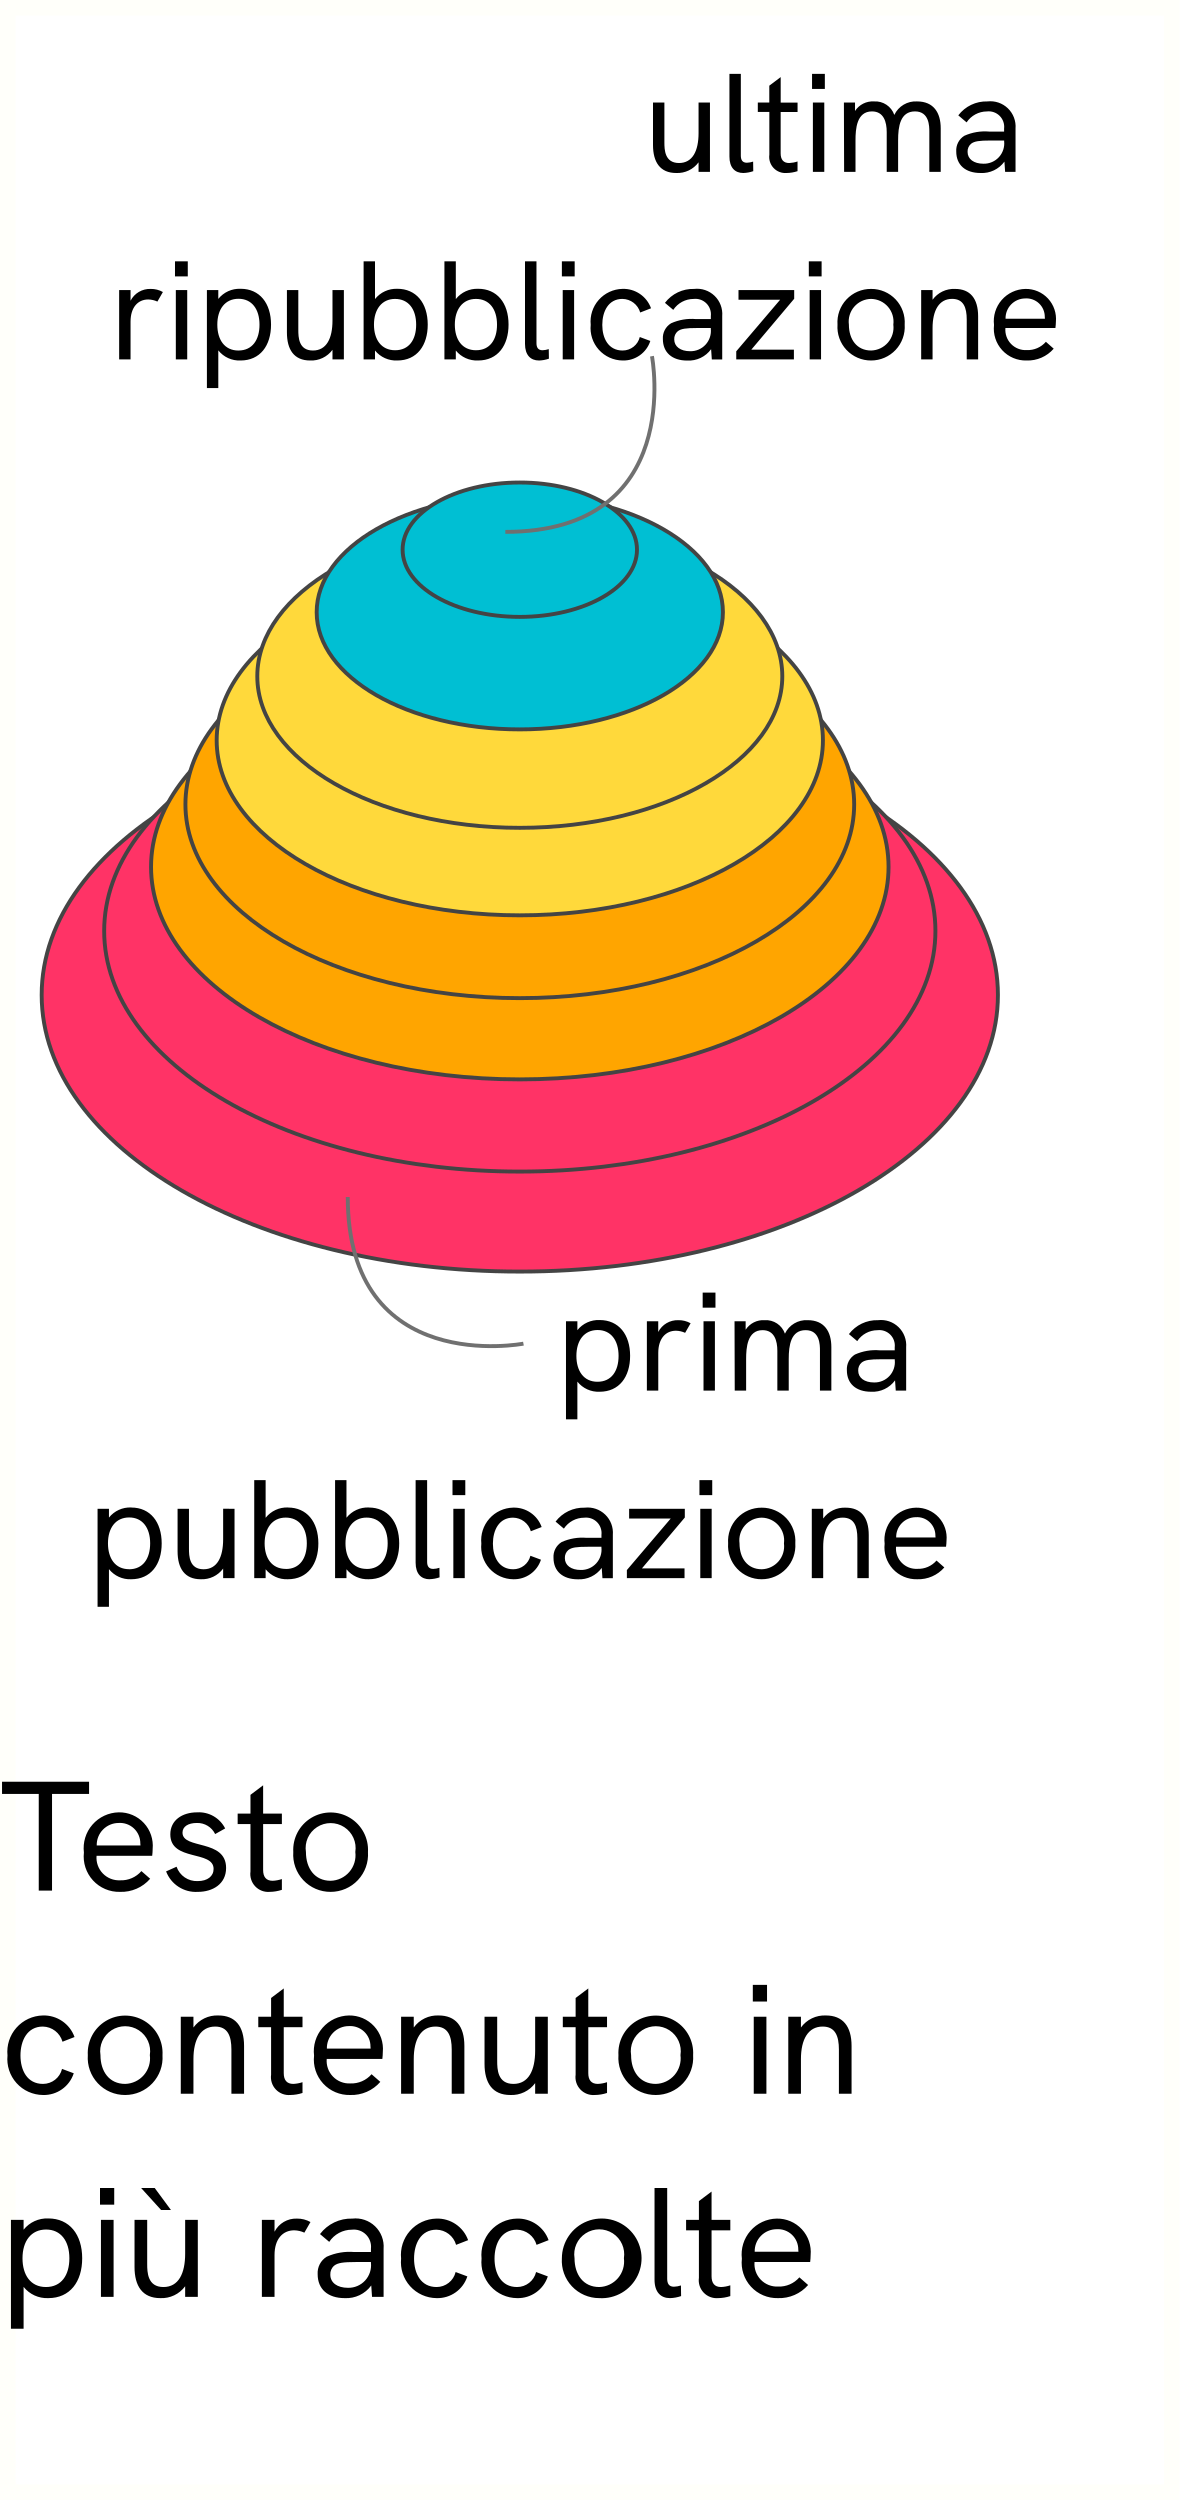
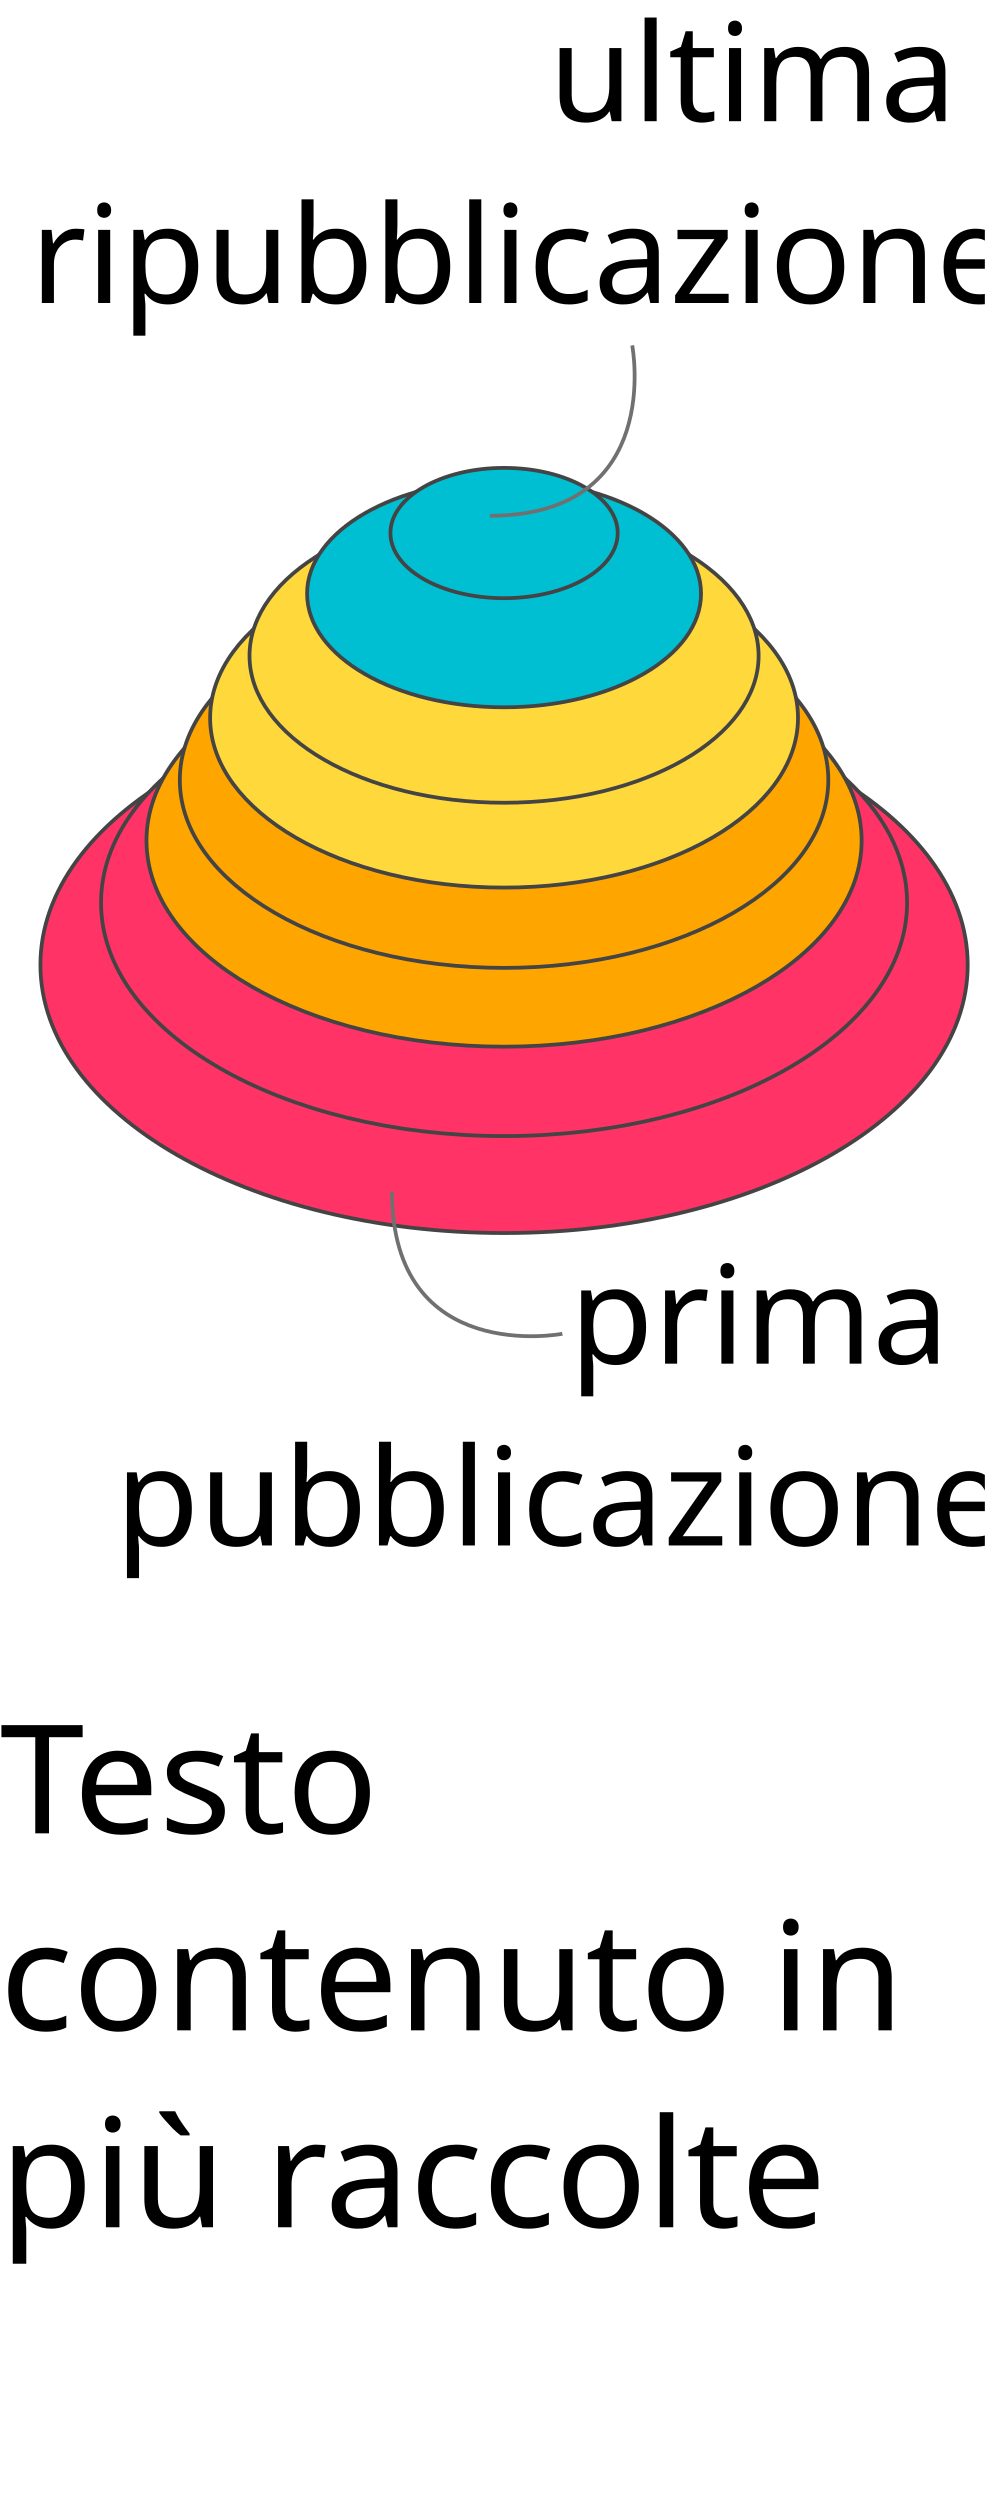
- <svg xmlns="http://www.w3.org/2000/svg" width="75.5" height="160" viewBox="0 0 75.5 160">
-   <g id="Group_4717" data-name="Group 4717" transform="translate(-245 -326)">
-     <g id="Rectangle_13358" data-name="Rectangle 13358" transform="translate(245 326)" fill="none" stroke="#fffffa" stroke-width="1">
-       <rect width="75.5" height="160" stroke="none" />
-       <rect x="0.5" y="0.5" width="74.5" height="159" fill="none" />
-     </g>
-     <path id="prima-pubblicazione" d="M-22.626-4.518a1.728,1.728,0,0,0-1.422.648v-.567h-.729V1.836h.729V-.576a1.719,1.719,0,0,0,1.422.648c1.251,0,1.953-.945,1.953-2.3C-20.673-3.591-21.4-4.518-22.626-4.518Zm-.135,3.951c-.891,0-1.35-.7-1.35-1.656,0-.99.5-1.656,1.359-1.656.846,0,1.341.657,1.341,1.656C-21.411-1.251-21.87-.567-22.761-.567Zm5.175-3.942a1.394,1.394,0,0,0-1.287.756v-.684H-19.6V0h.729V-2.412c0-.927.477-1.422,1.134-1.422a1.482,1.482,0,0,1,.585.135l.351-.612A1.536,1.536,0,0,0-17.586-4.509Zm1.557-.8h.819v-.963h-.819ZM-15.975,0h.729V-4.437h-.729Zm6.669-4.509a1.511,1.511,0,0,0-1.458.864,1.287,1.287,0,0,0-1.3-.864,1.348,1.348,0,0,0-1.215.612v-.54h-.711L-13.977,0h.729V-2.025c0-.72.072-1.845,1.053-1.845.756,0,.945.675.945,1.323V0h.729V-2.025c0-.882.135-1.845,1.08-1.845.918,0,.918.954.918,1.3V0h.729V-2.79C-7.794-3.78-8.244-4.509-9.306-4.509Zm4.5,0a2.254,2.254,0,0,0-1.863.891l.531.45a1.565,1.565,0,0,1,1.3-.7.992.992,0,0,1,1.1,1.1v.189h-.954a3.207,3.207,0,0,0-1.593.27A1.1,1.1,0,0,0-6.8-1.3C-6.8-.45-6.219.072-5.247.072a1.773,1.773,0,0,0,1.53-.729L-3.672,0h.666V-2.772A1.618,1.618,0,0,0-4.806-4.509ZM-5.058-.522c-.621,0-1.017-.3-1.017-.756A.641.641,0,0,1-5.85-1.8c.207-.162.522-.207,1.233-.207h.882v.045A1.3,1.3,0,0,1-5.058-.522Zm-47.547,8a1.728,1.728,0,0,0-1.422.648V7.563h-.729v6.273h.729V11.424a1.719,1.719,0,0,0,1.422.648c1.251,0,1.953-.945,1.953-2.295C-50.652,8.409-51.381,7.482-52.6,7.482Zm-.135,3.951c-.891,0-1.35-.7-1.35-1.656,0-.99.495-1.656,1.359-1.656.846,0,1.341.657,1.341,1.656C-51.39,10.749-51.849,11.433-52.74,11.433Zm6.021-3.87V9.516c0,1.134-.378,1.917-1.251,1.917-.918,0-.936-.855-.936-1.323V7.563h-.729v2.718c0,1.089.45,1.791,1.485,1.791a1.679,1.679,0,0,0,1.431-.684V12h.729V7.563Zm4.149-.081A1.741,1.741,0,0,0-44,8.139V5.727h-.729V12H-44v-.567a1.736,1.736,0,0,0,1.422.639c1.278,0,1.953-.981,1.953-2.295C-40.626,8.373-41.382,7.482-42.57,7.482Zm-.135,3.933c-.9,0-1.359-.693-1.359-1.638,0-.972.495-1.647,1.35-1.647s1.35.648,1.35,1.647C-41.364,10.74-41.823,11.415-42.7,11.415Zm5.31-3.933a1.741,1.741,0,0,0-1.431.657V5.727h-.729V12h.729v-.567a1.736,1.736,0,0,0,1.422.639c1.278,0,1.953-.981,1.953-2.295C-35.451,8.373-36.207,7.482-37.395,7.482Zm-.135,3.933c-.9,0-1.359-.693-1.359-1.638,0-.972.495-1.647,1.35-1.647s1.35.648,1.35,1.647C-36.189,10.74-36.648,11.415-37.53,11.415Zm4.023.657a2.141,2.141,0,0,0,.639-.117l-.009-.612a1.427,1.427,0,0,1-.4.072c-.3,0-.387-.2-.387-.459V5.727H-34.4V11.01C-34.4,11.73-34.038,12.072-33.507,12.072ZM-32.04,6.69h.819V5.727h-.819Zm.054,5.31h.729V7.563h-.729Zm3.834.072a1.807,1.807,0,0,0,1.773-1.251l-.675-.252a1.126,1.126,0,0,1-1.1.864c-.909,0-1.3-.783-1.3-1.638s.387-1.665,1.287-1.665A1.2,1.2,0,0,1-27.027,9l.693-.27a1.877,1.877,0,0,0-1.827-1.242,2.091,2.091,0,0,0-2.034,2.3A2.074,2.074,0,0,0-28.152,12.072Zm4.572-4.581a2.254,2.254,0,0,0-1.863.891l.531.45a1.565,1.565,0,0,1,1.305-.7.992.992,0,0,1,1.1,1.1v.189h-.954a3.207,3.207,0,0,0-1.593.27,1.1,1.1,0,0,0-.522,1.008c0,.855.585,1.377,1.557,1.377a1.773,1.773,0,0,0,1.53-.729l.045.657h.666V9.228A1.618,1.618,0,0,0-23.58,7.491Zm-.252,3.987c-.621,0-1.017-.3-1.017-.756a.641.641,0,0,1,.225-.522c.207-.162.522-.207,1.233-.207h.882v.045A1.3,1.3,0,0,1-23.832,11.478Zm6.66-3.915h-3.564v.621h2.664l-2.808,3.3V12h3.69v-.621h-2.727l2.745-3.258Zm.936-.873h.819V5.727h-.819Zm.054,5.31h.729V7.563h-.729Zm3.933.072A2.154,2.154,0,0,0-10.1,9.777a2.141,2.141,0,0,0-2.151-2.286A2.136,2.136,0,0,0-14.4,9.777,2.144,2.144,0,0,0-12.249,12.072Zm0-.639c-.918,0-1.422-.72-1.422-1.656A1.452,1.452,0,0,1-12.249,8.13a1.457,1.457,0,0,1,1.422,1.647A1.469,1.469,0,0,1-12.249,11.433Zm5.373-3.942a1.68,1.68,0,0,0-1.44.693V7.563h-.729V12h.729V10c0-1.134.414-1.872,1.251-1.872.729,0,.936.549.936,1.323V12H-5.4V9.246C-5.4,8.1-5.913,7.491-6.876,7.491ZM-.423,9.6A1.925,1.925,0,0,0-2.376,7.491,2.063,2.063,0,0,0-4.383,9.8,2.04,2.04,0,0,0-2.3,12.072a2.2,2.2,0,0,0,1.737-.756l-.5-.441a1.537,1.537,0,0,1-1.224.531A1.3,1.3,0,0,1-3.654,9.993h3.2A3.372,3.372,0,0,0-.423,9.6ZM-2.385,8.1A1.174,1.174,0,0,1-1.134,9.282a.978.978,0,0,0,.009.117h-2.52A1.266,1.266,0,0,1-2.385,8.1Z" transform="translate(306 415)" />
-     <path id="ultima-ripubblicazio" d="M-23.292-4.437v1.953c0,1.134-.378,1.917-1.251,1.917-.918,0-.936-.855-.936-1.323V-4.437h-.729v2.718c0,1.089.45,1.791,1.485,1.791a1.679,1.679,0,0,0,1.431-.684V0h.729V-4.437ZM-20.43.072a2.141,2.141,0,0,0,.639-.117L-19.8-.657a1.427,1.427,0,0,1-.4.072c-.3,0-.387-.2-.387-.459V-6.273h-.729V-.99C-21.321-.27-20.961.072-20.43.072Zm3.474-3.906v-.6h-1.08V-6.066l-.729.549v1.08H-19.5v.6h.738V-1.1A1.032,1.032,0,0,0-17.658.072a2.342,2.342,0,0,0,.7-.117V-.666a1.92,1.92,0,0,1-.531.1c-.378,0-.549-.225-.549-.621V-3.834Zm.927-1.476h.819v-.963h-.819ZM-15.975,0h.729V-4.437h-.729Zm6.669-4.509a1.511,1.511,0,0,0-1.458.864,1.287,1.287,0,0,0-1.3-.864,1.348,1.348,0,0,0-1.215.612v-.54h-.711L-13.977,0h.729V-2.025c0-.72.072-1.845,1.053-1.845.756,0,.945.675.945,1.323V0h.729V-2.025c0-.882.135-1.845,1.08-1.845.918,0,.918.954.918,1.3V0h.729V-2.79C-7.794-3.78-8.244-4.509-9.306-4.509Zm4.5,0a2.254,2.254,0,0,0-1.863.891l.531.45a1.565,1.565,0,0,1,1.3-.7.992.992,0,0,1,1.1,1.1v.189h-.954a3.207,3.207,0,0,0-1.593.27A1.1,1.1,0,0,0-6.8-1.3C-6.8-.45-6.219.072-5.247.072a1.773,1.773,0,0,0,1.53-.729L-3.672,0h.666V-2.772A1.618,1.618,0,0,0-4.806-4.509ZM-5.058-.522c-.621,0-1.017-.3-1.017-.756A.641.641,0,0,1-5.85-1.8c.207-.162.522-.207,1.233-.207h.882v.045A1.3,1.3,0,0,1-5.058-.522Zm-53.3,8.013a1.394,1.394,0,0,0-1.287.756V7.563h-.729V12h.729V9.588c0-.927.477-1.422,1.134-1.422a1.482,1.482,0,0,1,.585.135l.351-.612A1.536,1.536,0,0,0-58.356,7.491Zm1.557-.8h.819V5.727H-56.8Zm.054,5.31h.729V7.563h-.729Zm4.14-4.518a1.728,1.728,0,0,0-1.422.648V7.563h-.729v6.273h.729V11.424a1.719,1.719,0,0,0,1.422.648c1.251,0,1.953-.945,1.953-2.295C-50.652,8.409-51.381,7.482-52.6,7.482Zm-.135,3.951c-.891,0-1.35-.7-1.35-1.656,0-.99.495-1.656,1.359-1.656.846,0,1.341.657,1.341,1.656C-51.39,10.749-51.849,11.433-52.74,11.433Zm6.021-3.87V9.516c0,1.134-.378,1.917-1.251,1.917-.918,0-.936-.855-.936-1.323V7.563h-.729v2.718c0,1.089.45,1.791,1.485,1.791a1.679,1.679,0,0,0,1.431-.684V12h.729V7.563Zm4.149-.081A1.741,1.741,0,0,0-44,8.139V5.727h-.729V12H-44v-.567a1.736,1.736,0,0,0,1.422.639c1.278,0,1.953-.981,1.953-2.295C-40.626,8.373-41.382,7.482-42.57,7.482Zm-.135,3.933c-.9,0-1.359-.693-1.359-1.638,0-.972.495-1.647,1.35-1.647s1.35.648,1.35,1.647C-41.364,10.74-41.823,11.415-42.705,11.415Zm5.31-3.933a1.741,1.741,0,0,0-1.431.657V5.727h-.729V12h.729v-.567a1.736,1.736,0,0,0,1.422.639c1.278,0,1.953-.981,1.953-2.295C-35.451,8.373-36.207,7.482-37.395,7.482Zm-.135,3.933c-.9,0-1.359-.693-1.359-1.638,0-.972.495-1.647,1.35-1.647s1.35.648,1.35,1.647C-36.189,10.74-36.648,11.415-37.53,11.415Zm4.023.657a2.141,2.141,0,0,0,.639-.117l-.009-.612a1.427,1.427,0,0,1-.4.072c-.3,0-.387-.2-.387-.459V5.727H-34.4V11.01C-34.4,11.73-34.038,12.072-33.507,12.072ZM-32.04,6.69h.819V5.727h-.819Zm.054,5.31h.729V7.563h-.729Zm3.834.072a1.807,1.807,0,0,0,1.773-1.251l-.675-.252a1.126,1.126,0,0,1-1.1.864c-.909,0-1.3-.783-1.3-1.638s.387-1.665,1.287-1.665A1.2,1.2,0,0,1-27.027,9l.693-.27a1.877,1.877,0,0,0-1.827-1.242,2.091,2.091,0,0,0-2.034,2.3A2.074,2.074,0,0,0-28.152,12.072Zm4.572-4.581a2.254,2.254,0,0,0-1.863.891l.531.45a1.565,1.565,0,0,1,1.305-.7.992.992,0,0,1,1.1,1.1v.189h-.954a3.207,3.207,0,0,0-1.593.27,1.1,1.1,0,0,0-.522,1.008c0,.855.585,1.377,1.557,1.377a1.773,1.773,0,0,0,1.53-.729l.045.657h.666V9.228A1.618,1.618,0,0,0-23.58,7.491Zm-.252,3.987c-.621,0-1.017-.3-1.017-.756a.641.641,0,0,1,.225-.522c.207-.162.522-.207,1.233-.207h.882v.045A1.3,1.3,0,0,1-23.832,11.478Zm6.66-3.915h-3.564v.621h2.664l-2.808,3.3V12h3.69v-.621h-2.727l2.745-3.258Zm.936-.873h.819V5.727h-.819Zm.054,5.31h.729V7.563h-.729Zm3.933.072A2.154,2.154,0,0,0-10.1,9.777a2.141,2.141,0,0,0-2.151-2.286A2.136,2.136,0,0,0-14.4,9.777,2.144,2.144,0,0,0-12.249,12.072Zm0-.639c-.918,0-1.422-.72-1.422-1.656A1.452,1.452,0,0,1-12.249,8.13a1.457,1.457,0,0,1,1.422,1.647A1.469,1.469,0,0,1-12.249,11.433Zm5.373-3.942a1.68,1.68,0,0,0-1.44.693V7.563h-.729V12h.729V10c0-1.134.414-1.872,1.251-1.872.729,0,.936.549.936,1.323V12H-5.4V9.246C-5.4,8.1-5.913,7.491-6.876,7.491ZM-.423,9.6A1.925,1.925,0,0,0-2.376,7.491,2.063,2.063,0,0,0-4.383,9.8,2.04,2.04,0,0,0-2.3,12.072a2.2,2.2,0,0,0,1.737-.756l-.5-.441a1.537,1.537,0,0,1-1.224.531A1.3,1.3,0,0,1-3.654,9.993h3.2A3.372,3.372,0,0,0-.423,9.6ZM-2.385,8.1A1.174,1.174,0,0,1-1.134,9.282a.978.978,0,0,0,.009.117h-2.52A1.266,1.266,0,0,1-2.385,8.1Z" transform="translate(313 337)" />
-     <g id="Group-2" transform="translate(247.667 356.881)">
+ <svg xmlns="http://www.w3.org/2000/svg" width="65" height="165" viewBox="0 0 65 165">
+   <defs>
+     <clipPath id="clip-territorio_b_situazione_editoriale_4">
+       <rect width="65" height="165" />
+     </clipPath>
+   </defs>
+   <g id="territorio_b_situazione_editoriale_4" clip-path="url(#clip-territorio_b_situazione_editoriale_4)">
+     <text id="prima-pubblicazione" transform="translate(63 90)" font-size="9" font-family="HKGrotesk-Regular, HK Grotesk">
+       <tspan x="-25.407" y="0">prima </tspan>
+       <tspan x="-55.386" y="12">pubblicazione</tspan>
+     </text>
+     <text id="ultima-ripubblicazio" transform="translate(63 8)" font-size="9" font-family="HKGrotesk-Regular, HK Grotesk">
+       <tspan x="-26.784" y="0">ultima </tspan>
+       <tspan x="-61.002" y="12">ripubblicazione</tspan>
+     </text>
+     <g id="Group-2" transform="translate(2.668 30.881)">
      <ellipse id="Oval" cx="30.6" cy="17.7" rx="30.6" ry="17.7" transform="translate(0 15.1)" fill="#f36" stroke="#444" stroke-width="0.25" />
      <ellipse id="Oval-2" data-name="Oval" cx="26.6" cy="15.4" rx="26.6" ry="15.4" transform="translate(4 13.3)" fill="#f36" stroke="#444" stroke-width="0.25" />
      <ellipse id="Oval-3" data-name="Oval" cx="23.6" cy="13.6" rx="23.6" ry="13.6" transform="translate(7 11)" fill="orange" stroke="#444" stroke-linejoin="round" stroke-width="0.25" />
      <ellipse id="Oval-4" data-name="Oval" cx="21.4" cy="12.4" rx="21.4" ry="12.4" transform="translate(9.2 8.2)" fill="orange" stroke="#444" stroke-linejoin="round" stroke-width="0.25" />
      <ellipse id="Oval-5" data-name="Oval" cx="19.4" cy="11.2" rx="19.4" ry="11.2" transform="translate(11.2 5.3)" fill="#ffd93b" stroke="#444" stroke-linejoin="round" stroke-width="0.25" />
      <ellipse id="Oval-6" data-name="Oval" cx="16.8" cy="9.7" rx="16.8" ry="9.7" transform="translate(13.8 2.7)" fill="#ffd93b" stroke="#444" stroke-linejoin="round" stroke-width="0.25" />
      <ellipse id="Oval-7" data-name="Oval" cx="13" cy="7.5" rx="13" ry="7.5" transform="translate(17.6 0.8)" fill="#00bfd3" stroke="#444" stroke-linejoin="round" stroke-width="0.25" />
      <ellipse id="Oval-8" data-name="Oval" cx="7.5" cy="4.3" rx="7.5" ry="4.3" transform="translate(23.1 0)" fill="#00bfd3" stroke="#444" stroke-linejoin="round" stroke-width="0.25" />
    </g>
-     <path id="Path_116466" data-name="Path 116466" d="M284.674,2.04c11.545,0,9.384-11.244,9.384-11.244" transform="translate(-7.333 358)" fill="none" stroke="#707070" stroke-width="0.25" />
-     <path id="Path_116467" data-name="Path 116467" d="M284.674,2.04c11.545,0,9.384-11.244,9.384-11.244" transform="translate(269.296 117.935) rotate(90)" fill="none" stroke="#707070" stroke-width="0.25" />
-     <path id="Path_149430" data-name="Path 149430" d="M2.48,10h.85V3.81H5.7V3.03H.13v.78H2.48ZM9.77,7.33A2.139,2.139,0,0,0,7.6,4.99,2.292,2.292,0,0,0,5.37,7.56a2.266,2.266,0,0,0,2.31,2.52,2.443,2.443,0,0,0,1.93-.84l-.56-.49a1.707,1.707,0,0,1-1.36.59A1.444,1.444,0,0,1,6.18,7.77H9.74A3.747,3.747,0,0,0,9.77,7.33ZM7.59,5.67A1.3,1.3,0,0,1,8.98,6.98a1.087,1.087,0,0,0,.01.13H6.19A1.407,1.407,0,0,1,7.59,5.67Zm5.07,4.41c.95,0,1.81-.5,1.81-1.53,0-1.87-2.79-1.17-2.79-2.26,0-.39.36-.62.92-.62a1.26,1.26,0,0,1,1.17.71l.64-.36a1.881,1.881,0,0,0-1.79-1.03c-.97,0-1.72.51-1.72,1.41,0,1.75,2.77,1,2.77,2.21,0,.47-.39.78-1.02.78a1.366,1.366,0,0,1-1.35-.92l-.67.3A2.039,2.039,0,0,0,12.66,10.08Zm5.38-4.34V5.07h-1.2V3.26l-.81.61v1.2h-.82v.67h.82V8.78a1.146,1.146,0,0,0,1.23,1.3,2.6,2.6,0,0,0,.78-.13V9.26a2.133,2.133,0,0,1-.59.11c-.42,0-.61-.25-.61-.69V5.74Zm3.12,4.34a2.393,2.393,0,0,0,2.39-2.55,2.394,2.394,0,1,0-4.78,0A2.382,2.382,0,0,0,21.16,10.08Zm0-.71c-1.02,0-1.58-.8-1.58-1.84a1.6,1.6,0,1,1,3.16,0A1.632,1.632,0,0,1,21.16,9.37ZM2.75,23.08a2.008,2.008,0,0,0,1.97-1.39l-.75-.28a1.252,1.252,0,0,1-1.22.96c-1.01,0-1.44-.87-1.44-1.82s.43-1.85,1.43-1.85A1.332,1.332,0,0,1,4,19.67l.77-.3a2.085,2.085,0,0,0-2.03-1.38A2.324,2.324,0,0,0,.48,20.55,2.3,2.3,0,0,0,2.75,23.08Zm5.26,0a2.393,2.393,0,0,0,2.39-2.55,2.394,2.394,0,1,0-4.78,0A2.382,2.382,0,0,0,8.01,23.08Zm0-.71c-1.02,0-1.58-.8-1.58-1.84a1.6,1.6,0,1,1,3.16,0A1.632,1.632,0,0,1,8.01,22.37Zm5.97-4.38a1.867,1.867,0,0,0-1.6.77v-.69h-.81V23h.81V20.78c0-1.26.46-2.08,1.39-2.08.81,0,1.04.61,1.04,1.47V23h.81V19.94C15.62,18.67,15.05,17.99,13.98,17.99Zm5.38.75v-.67h-1.2V16.26l-.81.61v1.2h-.82v.67h.82v3.04a1.146,1.146,0,0,0,1.23,1.3,2.6,2.6,0,0,0,.78-.13v-.69a2.133,2.133,0,0,1-.59.11c-.42,0-.61-.25-.61-.69V18.74Zm5.14,1.59a2.139,2.139,0,0,0-2.17-2.34,2.292,2.292,0,0,0-2.23,2.57,2.266,2.266,0,0,0,2.31,2.52,2.443,2.443,0,0,0,1.93-.84l-.56-.49a1.707,1.707,0,0,1-1.36.59,1.444,1.444,0,0,1-1.51-1.57h3.56A3.747,3.747,0,0,0,24.5,20.33Zm-2.18-1.66a1.3,1.3,0,0,1,1.39,1.31,1.087,1.087,0,0,0,.01.13h-2.8A1.407,1.407,0,0,1,22.32,18.67Zm5.76-.68a1.867,1.867,0,0,0-1.6.77v-.69h-.81V23h.81V20.78c0-1.26.46-2.08,1.39-2.08.81,0,1.04.61,1.04,1.47V23h.81V19.94C29.72,18.67,29.15,17.99,28.08,17.99Zm6.17.08v2.17c0,1.26-.42,2.13-1.39,2.13-1.02,0-1.04-.95-1.04-1.47V18.07h-.81v3.02c0,1.21.5,1.99,1.65,1.99a1.865,1.865,0,0,0,1.59-.76V23h.81V18.07Zm4.6.67v-.67h-1.2V16.26l-.81.61v1.2h-.82v.67h.82v3.04a1.146,1.146,0,0,0,1.23,1.3,2.6,2.6,0,0,0,.78-.13v-.69a2.133,2.133,0,0,1-.59.11c-.42,0-.61-.25-.61-.69V18.74Zm3.12,4.34a2.393,2.393,0,0,0,2.39-2.55,2.394,2.394,0,1,0-4.78,0A2.382,2.382,0,0,0,41.97,23.08Zm0-.71c-1.02,0-1.58-.8-1.58-1.84a1.6,1.6,0,1,1,3.16,0A1.632,1.632,0,0,1,41.97,22.37Zm6.21-5.27h.91V16.03h-.91Zm.06,5.9h.81V18.07h-.81Zm4.62-5.01a1.867,1.867,0,0,0-1.6.77v-.69h-.81V23h.81V20.78c0-1.26.46-2.08,1.39-2.08.81,0,1.04.61,1.04,1.47V23h.81V19.94C54.5,18.67,53.93,17.99,52.86,17.99ZM3.09,30.98a1.92,1.92,0,0,0-1.58.72v-.63H.7v6.97h.81V35.36a1.91,1.91,0,0,0,1.58.72c1.39,0,2.17-1.05,2.17-2.55C5.26,32.01,4.45,30.98,3.09,30.98Zm-.15,4.39c-.99,0-1.5-.78-1.5-1.84,0-1.1.55-1.84,1.51-1.84.94,0,1.49.73,1.49,1.84C4.44,34.61,3.93,35.37,2.94,35.37ZM6.4,30.1h.91V29.03H6.4ZM6.46,36h.81V31.07H6.46Zm4.48-5.56L9.9,29.03H9.03l1.28,1.41Zm.91.63v2.17c0,1.26-.42,2.13-1.39,2.13-1.02,0-1.04-.95-1.04-1.47V31.07H8.61v3.02c0,1.21.5,1.99,1.65,1.99a1.865,1.865,0,0,0,1.59-.76V36h.81V31.07ZM19,30.99a1.549,1.549,0,0,0-1.43.84v-.76h-.81V36h.81V33.32c0-1.03.53-1.58,1.26-1.58a1.647,1.647,0,0,1,.65.15l.39-.68A1.707,1.707,0,0,0,19,30.99Zm3.55,0a2.5,2.5,0,0,0-2.07.99l.59.5a1.739,1.739,0,0,1,1.45-.78,1.1,1.1,0,0,1,1.22,1.22v.21H22.68a3.563,3.563,0,0,0-1.77.3,1.221,1.221,0,0,0-.58,1.12c0,.95.65,1.53,1.73,1.53a1.97,1.97,0,0,0,1.7-.81l.05.73h.74V32.92A1.8,1.8,0,0,0,22.55,30.99Zm-.28,4.43c-.69,0-1.13-.33-1.13-.84a.712.712,0,0,1,.25-.58c.23-.18.58-.23,1.37-.23h.98v.05A1.444,1.444,0,0,1,22.27,35.42Zm5.67.66a2.008,2.008,0,0,0,1.97-1.39l-.75-.28a1.252,1.252,0,0,1-1.22.96c-1.01,0-1.44-.87-1.44-1.82s.43-1.85,1.43-1.85a1.332,1.332,0,0,1,1.26.97l.77-.3a2.085,2.085,0,0,0-2.03-1.38,2.324,2.324,0,0,0-2.26,2.56A2.3,2.3,0,0,0,27.94,36.08Zm5.15,0a2.008,2.008,0,0,0,1.97-1.39l-.75-.28a1.252,1.252,0,0,1-1.22.96c-1.01,0-1.44-.87-1.44-1.82s.43-1.85,1.43-1.85a1.332,1.332,0,0,1,1.26.97l.77-.3a2.085,2.085,0,0,0-2.03-1.38,2.324,2.324,0,0,0-2.26,2.56A2.3,2.3,0,0,0,33.09,36.08Zm5.26,0a2.55,2.55,0,1,0-2.39-2.55A2.393,2.393,0,0,0,38.35,36.08Zm0-.71c-1.02,0-1.58-.8-1.58-1.84a1.6,1.6,0,1,1,3.16,0A1.632,1.632,0,0,1,38.35,35.37Zm4.53.71a2.379,2.379,0,0,0,.71-.13l-.01-.68a1.585,1.585,0,0,1-.45.08c-.33,0-.43-.22-.43-.51V29.03h-.81V34.9C41.89,35.7,42.29,36.08,42.88,36.08Zm3.86-4.34v-.67h-1.2V29.26l-.81.61v1.2h-.82v.67h.82v3.04a1.146,1.146,0,0,0,1.23,1.3,2.6,2.6,0,0,0,.78-.13v-.69a2.133,2.133,0,0,1-.59.11c-.42,0-.61-.25-.61-.69V31.74Zm5.14,1.59a2.139,2.139,0,0,0-2.17-2.34,2.292,2.292,0,0,0-2.23,2.57,2.266,2.266,0,0,0,2.31,2.52,2.443,2.443,0,0,0,1.93-.84l-.56-.49a1.707,1.707,0,0,1-1.36.59,1.444,1.444,0,0,1-1.51-1.57h3.56A3.747,3.747,0,0,0,51.88,33.33ZM49.7,31.67a1.3,1.3,0,0,1,1.39,1.31,1.087,1.087,0,0,0,.01.13H48.3A1.407,1.407,0,0,1,49.7,31.67Z" transform="translate(245 437)" />
+     <path id="Path_149475" data-name="Path 149475" d="M284.674,2.04c11.545,0,9.384-11.244,9.384-11.244" transform="translate(-252.332 32)" fill="none" stroke="#707070" stroke-width="0.25" />
+     <path id="Path_149474" data-name="Path 149474" d="M284.674,2.04c11.545,0,9.384-11.244,9.384-11.244" transform="translate(27.911 -206.028) rotate(90)" fill="none" stroke="#707070" stroke-width="0.25" />
+     <text id="Testo_contenuto_in_più_raccolte" data-name="Testo contenuto in più raccolte" transform="translate(0 111)" font-size="10" font-family="HKGrotesk-Regular, HK Grotesk">
+       <tspan x="0" y="10">Testo </tspan>
+       <tspan x="0" y="23">contenuto in </tspan>
+       <tspan x="0" y="36">più raccolte</tspan>
+     </text>
  </g>
</svg>
